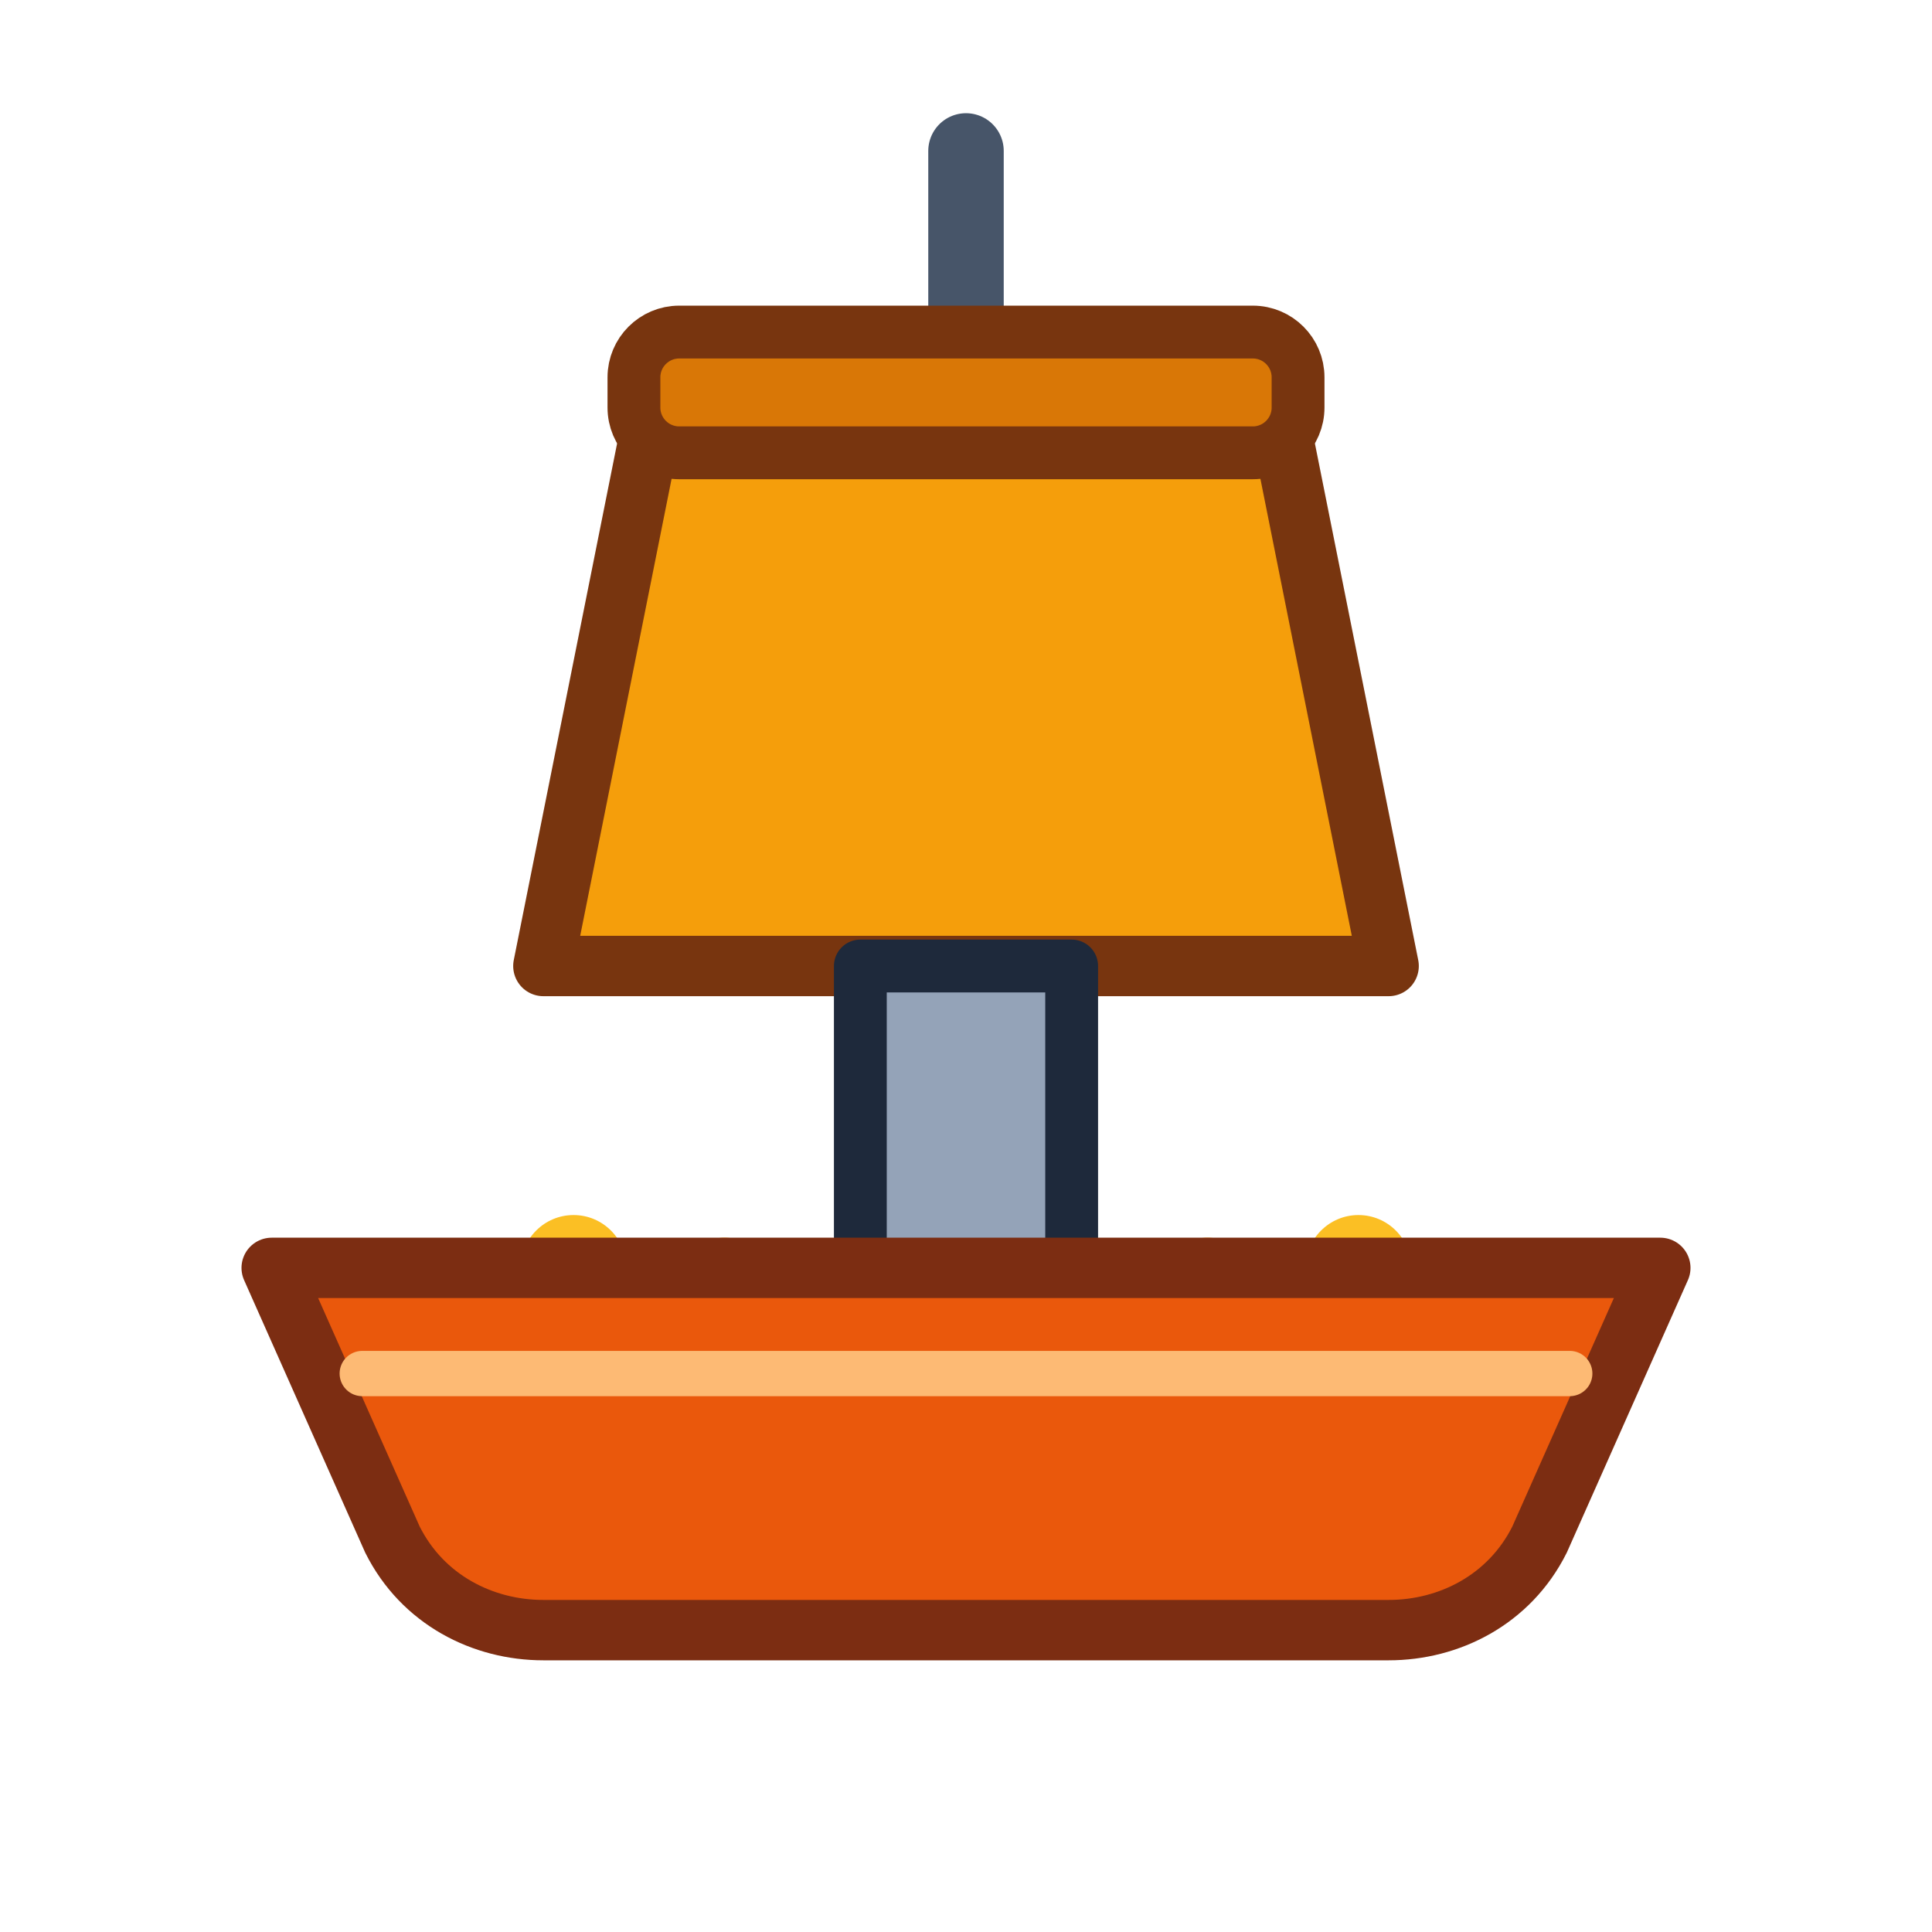
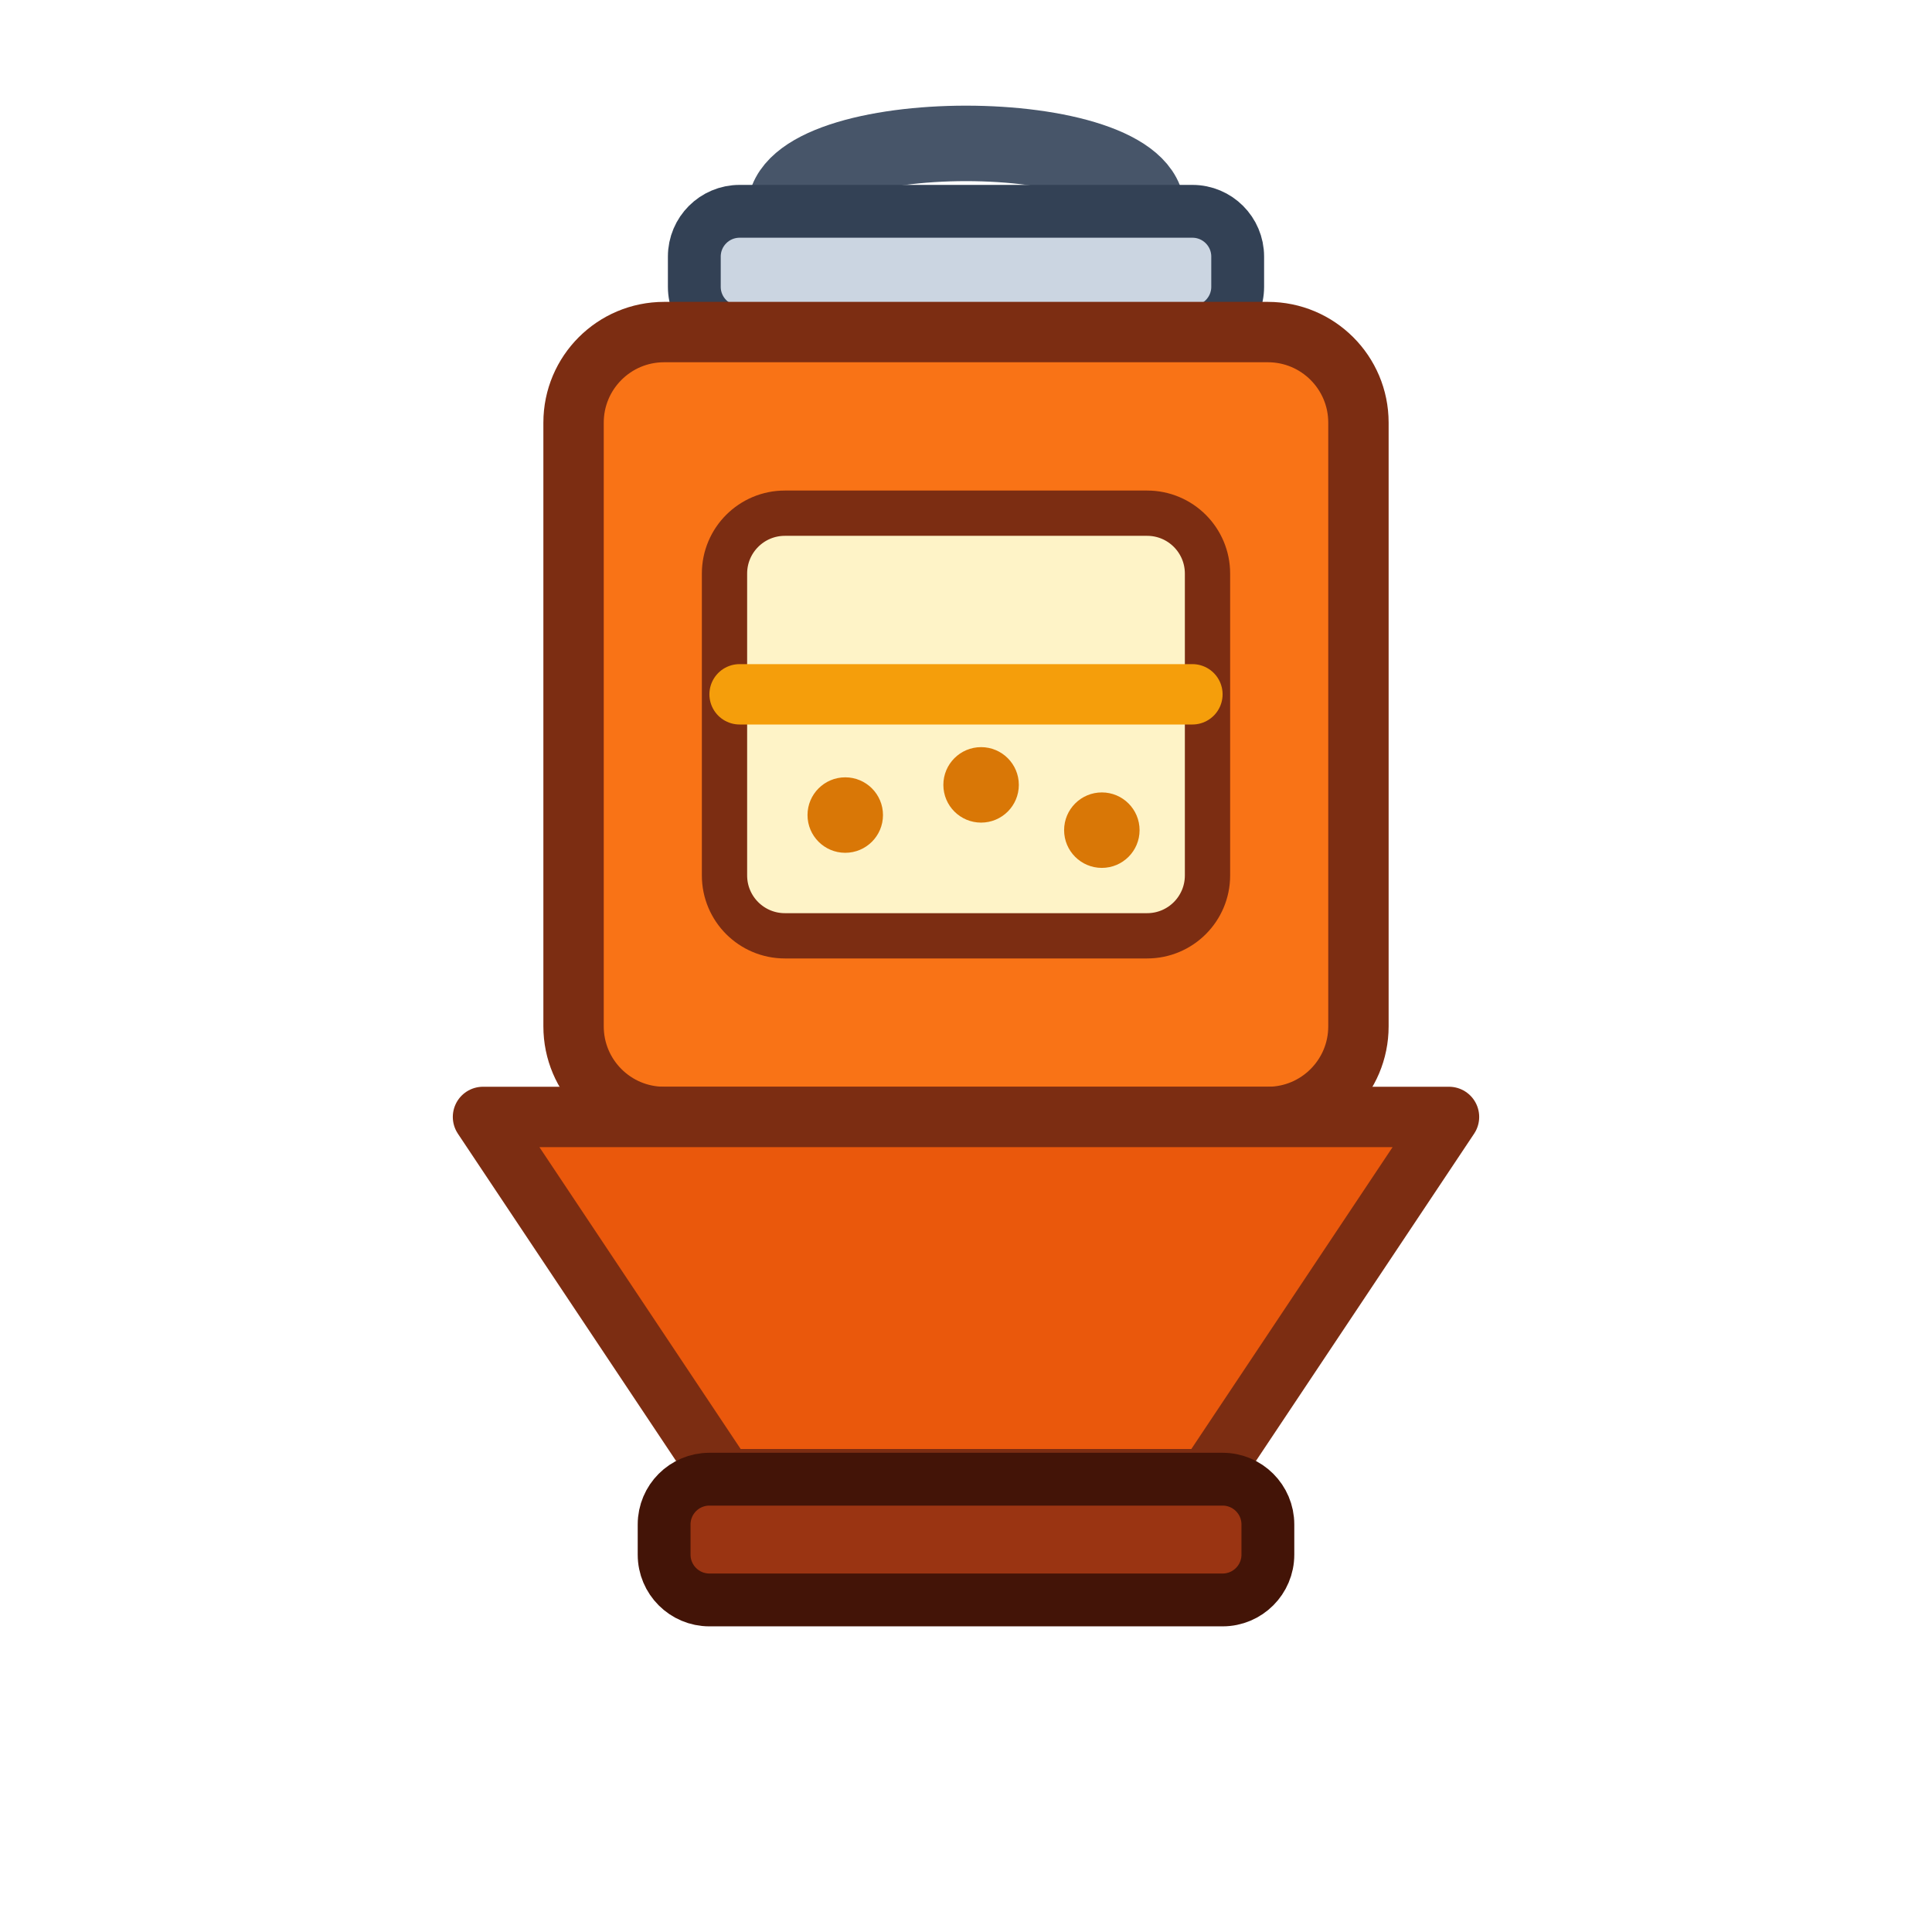
<svg xmlns="http://www.w3.org/2000/svg" viewBox="0 0 128 128" width="128" height="128">
  <g stroke-linecap="round" stroke-linejoin="round">
-     <line x1="64" y1="10" x2="64" y2="24" stroke="#475569" stroke-width="5" />
-     <path d="M44 24 H84 L92 64 H36 Z" fill="#F59E0B" stroke="#78350F" stroke-width="4" />
-     <rect x="42" y="22" width="44" height="8" rx="3" fill="#D97706" stroke="#78350F" stroke-width="3.5" />
-     <rect x="57" y="64" width="14" height="24" fill="#94A3B8" stroke="#1E293B" stroke-width="3.5" />
-     <circle cx="38" cy="84" r="3.5" fill="#FBBF24" />
-     <circle cx="48" cy="85" r="3" fill="#F59E0B" />
-     <circle cx="80" cy="85" r="3" fill="#F59E0B" />
-     <circle cx="90" cy="84" r="3.5" fill="#FBBF24" />
-     <path d="M18 84 H110 L102 102 C100 106 96 108 92 108 H36 C32 108 28 106 26 102 Z" fill="#EA580C" stroke="#7C2D12" stroke-width="4" />
-     <path d="M24 91 H104" stroke="#FDBA74" stroke-width="3" />
+     <path d="M52 14 C52 8 76 8 76 14" fill="none" stroke="#475569" stroke-width="5" />
+     <rect x="46" y="14" width="36" height="8" rx="3" fill="#CBD5E1" stroke="#334155" stroke-width="3.5" />
+     <rect x="38" y="22" width="52" height="52" rx="6" fill="#F97316" stroke="#7C2D12" stroke-width="4" />
+     <rect x="48" y="34" width="32" height="28" rx="4" fill="#FEF3C7" stroke="#7C2D12" stroke-width="3" />
+     <path d="M49 46 H79" stroke="#F59E0B" stroke-width="4" />
+     <circle cx="56" cy="54" r="2.5" fill="#D97706" />
+     <circle cx="65" cy="52" r="2.5" fill="#D97706" />
+     <circle cx="73" cy="55" r="2.5" fill="#D97706" />
+     <path d="M32 74 H96 L80 98 H48 Z" fill="#EA580C" stroke="#7C2D12" stroke-width="4" />
+     <rect x="44" y="98" width="40" height="8" rx="3" fill="#9A3412" stroke="#431407" stroke-width="3.5" />
  </g>
</svg>
